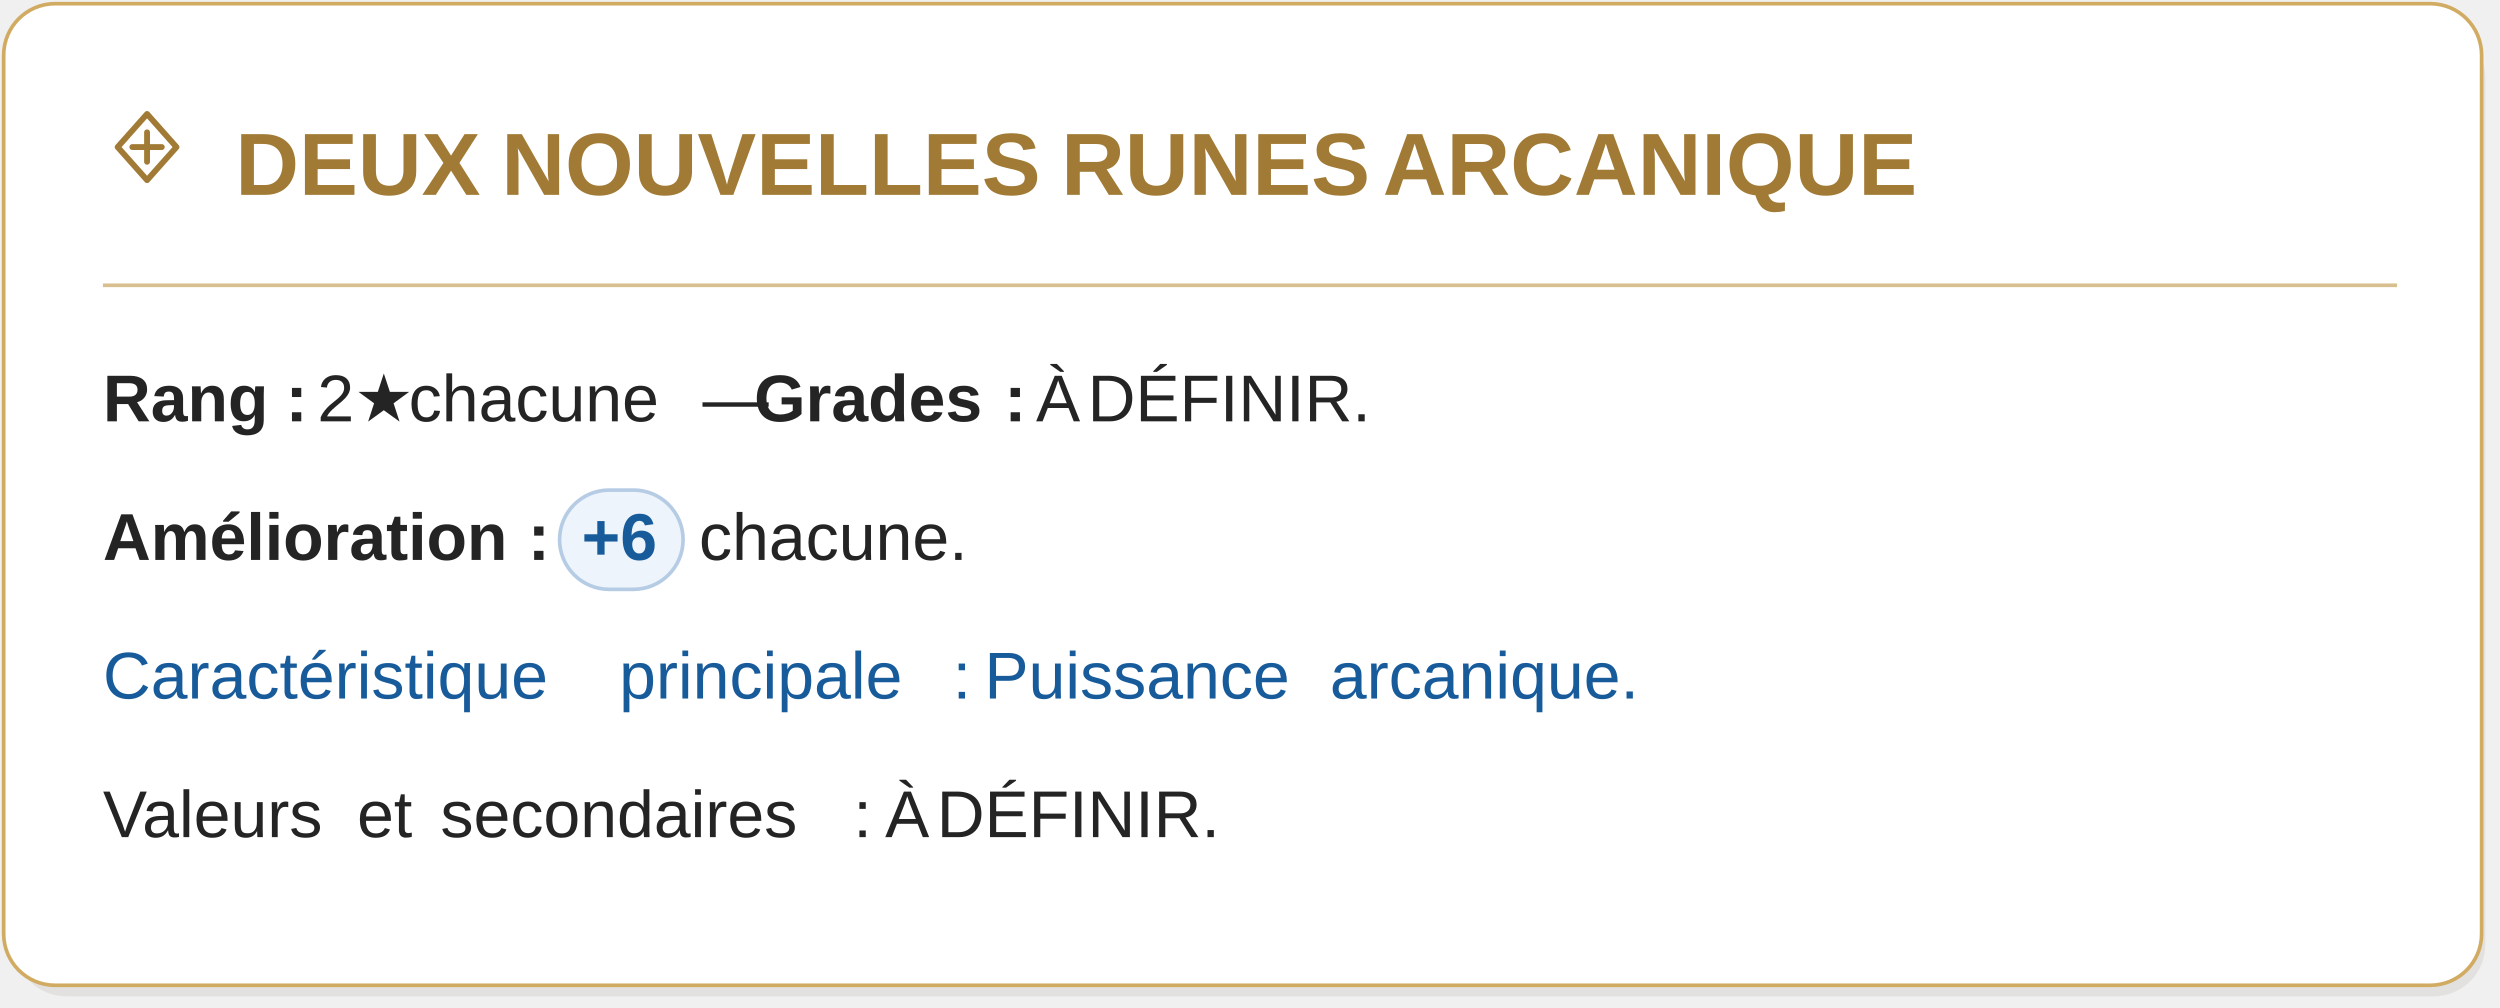
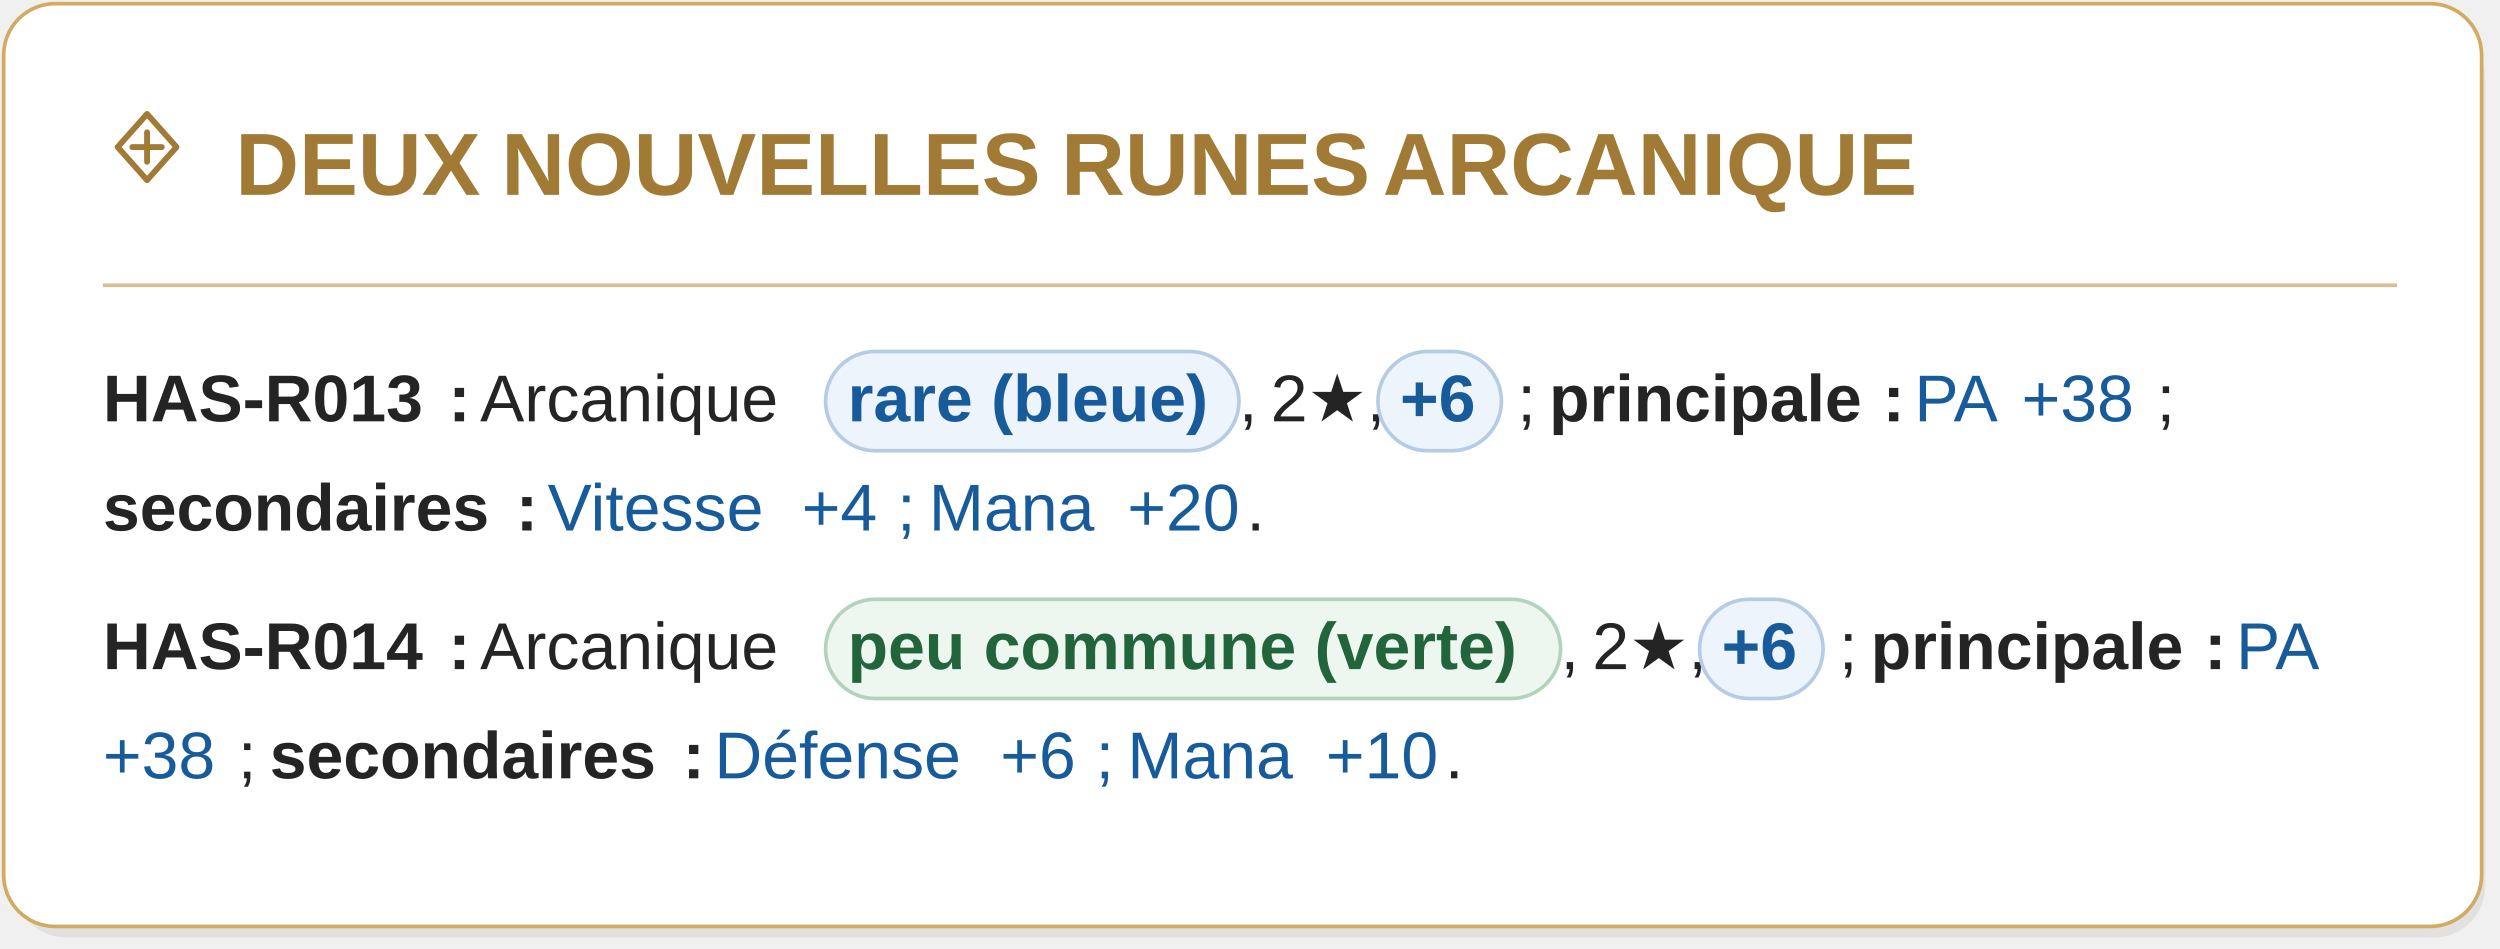
- <svg xmlns="http://www.w3.org/2000/svg" width="680" height="274" viewBox="0 0 680 274" font-family="Arial, sans-serif">
-   <rect x="4" y="7" width="672" height="264" rx="14" fill="#483615" opacity="0.08" />
-   <rect x="1" y="1" width="674" height="267" rx="14" fill="#FFFFFF" stroke="#D1AB61" />
+ <svg xmlns="http://www.w3.org/2000/svg" width="680" height="258" viewBox="0 0 680 258" font-family="Arial, sans-serif">
+   <rect x="4" y="7" width="672" height="248" rx="14" fill="#483615" opacity="0.08" />
+   <rect x="1" y="1" width="674" height="251" rx="14" fill="#FFFFFF" stroke="#D1AB61" />
  <g transform="translate(28 28)" fill="none" stroke="#A17B35" stroke-width="1.6" stroke-linecap="round" stroke-linejoin="round">
    <path d="m12 3 8 9-8 9-8-9Z M8 12h8 M12 8v8" />
  </g>
  <text x="64.00" y="53.00" font-size="24" font-weight="700" fill="#A17B35" textLength="66.96" lengthAdjust="spacingAndGlyphs" xml:space="preserve">DEUX</text>
  <text x="130.96" y="53.00" font-size="24" font-weight="700" fill="#A17B35" textLength="5.40" lengthAdjust="spacingAndGlyphs" xml:space="preserve"> </text>
  <text x="136.36" y="53.00" font-size="24" font-weight="700" fill="#A17B35" textLength="146.88" lengthAdjust="spacingAndGlyphs" xml:space="preserve">NOUVELLES</text>
  <text x="283.24" y="53.00" font-size="24" font-weight="700" fill="#A17B35" textLength="5.40" lengthAdjust="spacingAndGlyphs" xml:space="preserve"> </text>
  <text x="288.64" y="53.00" font-size="24" font-weight="700" fill="#A17B35" textLength="82.08" lengthAdjust="spacingAndGlyphs" xml:space="preserve">RUNES</text>
  <text x="370.72" y="53.00" font-size="24" font-weight="700" fill="#A17B35" textLength="5.40" lengthAdjust="spacingAndGlyphs" xml:space="preserve"> </text>
  <text x="376.12" y="53.00" font-size="24" font-weight="700" fill="#A17B35" textLength="143.64" lengthAdjust="spacingAndGlyphs" xml:space="preserve">ARCANIQUE</text>
  <path d="M28 77.6h624" stroke="#D8BF8F" />
-   <text x="28.00" y="114.60" font-size="18" font-weight="700" fill="#242424" textLength="45.36" lengthAdjust="spacingAndGlyphs" xml:space="preserve">Rang</text>
-   <text x="73.36" y="114.60" font-size="18" font-weight="700" fill="#242424" textLength="4.32" lengthAdjust="spacingAndGlyphs" xml:space="preserve"> </text>
-   <text x="77.68" y="114.60" font-size="18" font-weight="700" fill="#242424" textLength="4.32" lengthAdjust="spacingAndGlyphs" xml:space="preserve">:</text>
-   <text x="82.00" y="114.60" font-size="18" font-weight="400" fill="#242424" textLength="4.32" lengthAdjust="spacingAndGlyphs" xml:space="preserve"> </text>
-   <text x="86.32" y="114.60" font-size="18" font-weight="400" fill="#242424" textLength="20.52" lengthAdjust="spacingAndGlyphs" xml:space="preserve">2★</text>
-   <text x="106.84" y="114.60" font-size="18" font-weight="400" fill="#242424" textLength="4.32" lengthAdjust="spacingAndGlyphs" xml:space="preserve"> </text>
-   <text x="111.16" y="114.60" font-size="18" font-weight="400" fill="#242424" textLength="75.60" lengthAdjust="spacingAndGlyphs" xml:space="preserve">chacune</text>
-   <text x="186.76" y="114.60" font-size="18" font-weight="400" fill="#242424" textLength="4.32" lengthAdjust="spacingAndGlyphs" xml:space="preserve"> </text>
-   <text x="191.08" y="114.60" font-size="18" font-weight="400" fill="#242424" textLength="9.72" lengthAdjust="spacingAndGlyphs" xml:space="preserve">—</text>
-   <text x="200.80" y="114.60" font-size="18" font-weight="400" fill="#242424" textLength="4.32" lengthAdjust="spacingAndGlyphs" xml:space="preserve"> </text>
-   <text x="205.12" y="114.60" font-size="18" font-weight="700" fill="#242424" textLength="63.72" lengthAdjust="spacingAndGlyphs" xml:space="preserve">Grades</text>
-   <text x="268.84" y="114.60" font-size="18" font-weight="700" fill="#242424" textLength="4.32" lengthAdjust="spacingAndGlyphs" xml:space="preserve"> </text>
-   <text x="273.16" y="114.60" font-size="18" font-weight="700" fill="#242424" textLength="4.32" lengthAdjust="spacingAndGlyphs" xml:space="preserve">:</text>
-   <text x="277.48" y="114.60" font-size="18" font-weight="400" fill="#242424" textLength="4.32" lengthAdjust="spacingAndGlyphs" xml:space="preserve"> </text>
-   <text x="281.80" y="114.60" font-size="18" font-weight="400" fill="#242424" textLength="9.72" lengthAdjust="spacingAndGlyphs" xml:space="preserve">À</text>
-   <text x="291.52" y="114.60" font-size="18" font-weight="400" fill="#242424" textLength="4.32" lengthAdjust="spacingAndGlyphs" xml:space="preserve"> </text>
-   <text x="295.84" y="114.60" font-size="18" font-weight="400" fill="#242424" textLength="76.68" lengthAdjust="spacingAndGlyphs" xml:space="preserve">DÉFINIR.</text>
-   <text x="28.00" y="152.30" font-size="18" font-weight="700" fill="#242424" textLength="111.24" lengthAdjust="spacingAndGlyphs" xml:space="preserve">Amélioration</text>
-   <text x="139.24" y="152.30" font-size="18" font-weight="700" fill="#242424" textLength="4.32" lengthAdjust="spacingAndGlyphs" xml:space="preserve"> </text>
-   <text x="143.56" y="152.30" font-size="18" font-weight="700" fill="#242424" textLength="4.32" lengthAdjust="spacingAndGlyphs" xml:space="preserve">:</text>
-   <text x="147.88" y="152.30" font-size="18" font-weight="400" fill="#242424" textLength="4.32" lengthAdjust="spacingAndGlyphs" xml:space="preserve"> </text>
-   <rect x="152.20" y="133.30" width="33.60" height="27" rx="13.5" fill="#edf4fc" stroke="#b6cce5" />
-   <text x="158.20" y="152.30" font-size="18" font-weight="700" fill="#175b9b" textLength="21.60" lengthAdjust="spacingAndGlyphs" xml:space="preserve">+6</text>
-   <text x="185.80" y="152.30" font-size="18" font-weight="400" fill="#242424" textLength="4.32" lengthAdjust="spacingAndGlyphs" xml:space="preserve"> </text>
-   <text x="190.12" y="152.30" font-size="18" font-weight="400" fill="#242424" textLength="79.92" lengthAdjust="spacingAndGlyphs" xml:space="preserve">chacune.</text>
-   <text x="28.00" y="190.00" font-size="18" font-weight="400" fill="#175b9b" textLength="136.08" lengthAdjust="spacingAndGlyphs" xml:space="preserve">Caractéristique</text>
-   <text x="164.08" y="190.00" font-size="18" font-weight="400" fill="#175b9b" textLength="4.32" lengthAdjust="spacingAndGlyphs" xml:space="preserve"> </text>
-   <text x="168.40" y="190.00" font-size="18" font-weight="400" fill="#175b9b" textLength="86.40" lengthAdjust="spacingAndGlyphs" xml:space="preserve">principale</text>
-   <text x="254.80" y="190.00" font-size="18" font-weight="400" fill="#175b9b" textLength="4.32" lengthAdjust="spacingAndGlyphs" xml:space="preserve"> </text>
-   <text x="259.12" y="190.00" font-size="18" font-weight="400" fill="#175b9b" textLength="4.32" lengthAdjust="spacingAndGlyphs" xml:space="preserve">:</text>
-   <text x="263.44" y="190.00" font-size="18" font-weight="400" fill="#175b9b" textLength="4.32" lengthAdjust="spacingAndGlyphs" xml:space="preserve"> </text>
-   <text x="267.76" y="190.00" font-size="18" font-weight="400" fill="#175b9b" textLength="89.64" lengthAdjust="spacingAndGlyphs" xml:space="preserve">Puissance</text>
-   <text x="357.40" y="190.00" font-size="18" font-weight="400" fill="#175b9b" textLength="4.32" lengthAdjust="spacingAndGlyphs" xml:space="preserve"> </text>
-   <text x="361.72" y="190.00" font-size="18" font-weight="400" fill="#175b9b" textLength="91.80" lengthAdjust="spacingAndGlyphs" xml:space="preserve">arcanique.</text>
-   <text x="28.00" y="227.70" font-size="18" font-weight="400" fill="#242424" textLength="64.80" lengthAdjust="spacingAndGlyphs" xml:space="preserve">Valeurs</text>
-   <text x="92.80" y="227.70" font-size="18" font-weight="400" fill="#242424" textLength="4.32" lengthAdjust="spacingAndGlyphs" xml:space="preserve"> </text>
-   <text x="97.12" y="227.70" font-size="18" font-weight="400" fill="#242424" textLength="18.36" lengthAdjust="spacingAndGlyphs" xml:space="preserve">et</text>
-   <text x="115.48" y="227.70" font-size="18" font-weight="400" fill="#242424" textLength="4.32" lengthAdjust="spacingAndGlyphs" xml:space="preserve"> </text>
-   <text x="119.80" y="227.70" font-size="18" font-weight="400" fill="#242424" textLength="108.00" lengthAdjust="spacingAndGlyphs" xml:space="preserve">secondaires</text>
-   <text x="227.80" y="227.70" font-size="18" font-weight="400" fill="#242424" textLength="4.32" lengthAdjust="spacingAndGlyphs" xml:space="preserve"> </text>
-   <text x="232.12" y="227.70" font-size="18" font-weight="400" fill="#242424" textLength="4.32" lengthAdjust="spacingAndGlyphs" xml:space="preserve">:</text>
-   <text x="236.44" y="227.70" font-size="18" font-weight="400" fill="#242424" textLength="4.32" lengthAdjust="spacingAndGlyphs" xml:space="preserve"> </text>
-   <text x="240.76" y="227.70" font-size="18" font-weight="400" fill="#242424" textLength="9.72" lengthAdjust="spacingAndGlyphs" xml:space="preserve">À</text>
-   <text x="250.48" y="227.70" font-size="18" font-weight="400" fill="#242424" textLength="4.32" lengthAdjust="spacingAndGlyphs" xml:space="preserve"> </text>
-   <text x="254.80" y="227.70" font-size="18" font-weight="400" fill="#242424" textLength="76.68" lengthAdjust="spacingAndGlyphs" xml:space="preserve">DÉFINIR.</text>
+   <text x="28.00" y="114.60" font-size="18" font-weight="700" fill="#242424" textLength="89.64" lengthAdjust="spacingAndGlyphs" xml:space="preserve">HAS-R013</text>
+   <text x="117.64" y="114.60" font-size="18" font-weight="700" fill="#242424" textLength="4.32" lengthAdjust="spacingAndGlyphs" xml:space="preserve"> </text>
+   <text x="121.96" y="114.60" font-size="18" font-weight="700" fill="#242424" textLength="4.32" lengthAdjust="spacingAndGlyphs" xml:space="preserve">:</text>
+   <text x="126.28" y="114.60" font-size="18" font-weight="400" fill="#242424" textLength="4.32" lengthAdjust="spacingAndGlyphs" xml:space="preserve"> </text>
+   <text x="130.60" y="114.60" font-size="18" font-weight="400" fill="#242424" textLength="89.64" lengthAdjust="spacingAndGlyphs" xml:space="preserve">Arcanique</text>
+   <text x="220.24" y="114.60" font-size="18" font-weight="400" fill="#242424" textLength="4.32" lengthAdjust="spacingAndGlyphs" xml:space="preserve"> </text>
+   <rect x="224.56" y="95.60" width="112.44" height="27" rx="13.5" fill="#edf4fc" stroke="#b6cce5" />
+   <text x="230.56" y="114.60" font-size="18" font-weight="700" fill="#175b9b" textLength="100.44" lengthAdjust="spacingAndGlyphs" xml:space="preserve">rare (bleue)</text>
+   <text x="337.00" y="114.60" font-size="18" font-weight="400" fill="#242424" textLength="4.32" lengthAdjust="spacingAndGlyphs" xml:space="preserve">,</text>
+   <text x="341.32" y="114.60" font-size="18" font-weight="400" fill="#242424" textLength="4.32" lengthAdjust="spacingAndGlyphs" xml:space="preserve"> </text>
+   <text x="345.64" y="114.60" font-size="18" font-weight="400" fill="#242424" textLength="24.84" lengthAdjust="spacingAndGlyphs" xml:space="preserve">2★,</text>
+   <text x="370.48" y="114.60" font-size="18" font-weight="400" fill="#242424" textLength="4.32" lengthAdjust="spacingAndGlyphs" xml:space="preserve"> </text>
+   <rect x="374.80" y="95.60" width="33.60" height="27" rx="13.5" fill="#edf4fc" stroke="#b6cce5" />
+   <text x="380.80" y="114.60" font-size="18" font-weight="700" fill="#175b9b" textLength="21.60" lengthAdjust="spacingAndGlyphs" xml:space="preserve">+6</text>
+   <text x="408.40" y="114.60" font-size="18" font-weight="400" fill="#242424" textLength="4.32" lengthAdjust="spacingAndGlyphs" xml:space="preserve"> </text>
+   <text x="412.72" y="114.60" font-size="18" font-weight="400" fill="#242424" textLength="4.32" lengthAdjust="spacingAndGlyphs" xml:space="preserve">;</text>
+   <text x="417.04" y="114.60" font-size="18" font-weight="400" fill="#242424" textLength="4.32" lengthAdjust="spacingAndGlyphs" xml:space="preserve"> </text>
+   <text x="421.36" y="114.60" font-size="18" font-weight="700" fill="#242424" textLength="86.40" lengthAdjust="spacingAndGlyphs" xml:space="preserve">principale</text>
+   <text x="507.76" y="114.60" font-size="18" font-weight="700" fill="#242424" textLength="4.32" lengthAdjust="spacingAndGlyphs" xml:space="preserve"> </text>
+   <text x="512.08" y="114.60" font-size="18" font-weight="700" fill="#242424" textLength="4.32" lengthAdjust="spacingAndGlyphs" xml:space="preserve">:</text>
+   <text x="516.40" y="114.60" font-size="18" font-weight="400" fill="#242424" textLength="4.32" lengthAdjust="spacingAndGlyphs" xml:space="preserve"> </text>
+   <text x="520.72" y="114.60" font-size="18" font-weight="400" fill="#175b9b" textLength="24.84" lengthAdjust="spacingAndGlyphs" xml:space="preserve">PA</text>
+   <text x="545.56" y="114.60" font-size="18" font-weight="400" fill="#175b9b" textLength="4.32" lengthAdjust="spacingAndGlyphs" xml:space="preserve"> </text>
+   <text x="549.88" y="114.60" font-size="18" font-weight="400" fill="#175b9b" textLength="32.40" lengthAdjust="spacingAndGlyphs" xml:space="preserve">+38</text>
+   <text x="582.28" y="114.60" font-size="18" font-weight="400" fill="#242424" textLength="4.32" lengthAdjust="spacingAndGlyphs" xml:space="preserve"> </text>
+   <text x="586.60" y="114.60" font-size="18" font-weight="400" fill="#242424" textLength="4.32" lengthAdjust="spacingAndGlyphs" xml:space="preserve">;</text>
+   <text x="590.92" y="114.60" font-size="18" font-weight="400" fill="#242424" textLength="4.32" lengthAdjust="spacingAndGlyphs" xml:space="preserve"> </text>
+   <text x="28.00" y="144.30" font-size="18" font-weight="700" fill="#242424" textLength="108.00" lengthAdjust="spacingAndGlyphs" xml:space="preserve">secondaires</text>
+   <text x="136.00" y="144.30" font-size="18" font-weight="700" fill="#242424" textLength="4.32" lengthAdjust="spacingAndGlyphs" xml:space="preserve"> </text>
+   <text x="140.32" y="144.30" font-size="18" font-weight="700" fill="#242424" textLength="4.32" lengthAdjust="spacingAndGlyphs" xml:space="preserve">:</text>
+   <text x="144.64" y="144.30" font-size="18" font-weight="400" fill="#242424" textLength="4.32" lengthAdjust="spacingAndGlyphs" xml:space="preserve"> </text>
+   <text x="148.96" y="144.30" font-size="18" font-weight="400" fill="#175b9b" textLength="64.80" lengthAdjust="spacingAndGlyphs" xml:space="preserve">Vitesse</text>
+   <text x="213.76" y="144.30" font-size="18" font-weight="400" fill="#175b9b" textLength="4.32" lengthAdjust="spacingAndGlyphs" xml:space="preserve"> </text>
+   <text x="218.08" y="144.30" font-size="18" font-weight="400" fill="#175b9b" textLength="21.60" lengthAdjust="spacingAndGlyphs" xml:space="preserve">+4</text>
+   <text x="239.68" y="144.30" font-size="18" font-weight="400" fill="#175b9b" textLength="4.32" lengthAdjust="spacingAndGlyphs" xml:space="preserve"> </text>
+   <text x="244.00" y="144.30" font-size="18" font-weight="400" fill="#175b9b" textLength="4.32" lengthAdjust="spacingAndGlyphs" xml:space="preserve">;</text>
+   <text x="248.32" y="144.30" font-size="18" font-weight="400" fill="#175b9b" textLength="4.32" lengthAdjust="spacingAndGlyphs" xml:space="preserve"> </text>
+   <text x="252.64" y="144.30" font-size="18" font-weight="400" fill="#175b9b" textLength="49.68" lengthAdjust="spacingAndGlyphs" xml:space="preserve">Mana</text>
+   <text x="302.32" y="144.30" font-size="18" font-weight="400" fill="#175b9b" textLength="4.32" lengthAdjust="spacingAndGlyphs" xml:space="preserve"> </text>
+   <text x="306.64" y="144.30" font-size="18" font-weight="400" fill="#175b9b" textLength="32.40" lengthAdjust="spacingAndGlyphs" xml:space="preserve">+20</text>
+   <text x="339.04" y="144.30" font-size="18" font-weight="400" fill="#242424" textLength="4.32" lengthAdjust="spacingAndGlyphs" xml:space="preserve">.</text>
+   <text x="28.00" y="182.00" font-size="18" font-weight="700" fill="#242424" textLength="89.64" lengthAdjust="spacingAndGlyphs" xml:space="preserve">HAS-R014</text>
+   <text x="117.64" y="182.00" font-size="18" font-weight="700" fill="#242424" textLength="4.32" lengthAdjust="spacingAndGlyphs" xml:space="preserve"> </text>
+   <text x="121.96" y="182.00" font-size="18" font-weight="700" fill="#242424" textLength="4.32" lengthAdjust="spacingAndGlyphs" xml:space="preserve">:</text>
+   <text x="126.28" y="182.00" font-size="18" font-weight="400" fill="#242424" textLength="4.32" lengthAdjust="spacingAndGlyphs" xml:space="preserve"> </text>
+   <text x="130.60" y="182.00" font-size="18" font-weight="400" fill="#242424" textLength="89.64" lengthAdjust="spacingAndGlyphs" xml:space="preserve">Arcanique</text>
+   <text x="220.24" y="182.00" font-size="18" font-weight="400" fill="#242424" textLength="4.32" lengthAdjust="spacingAndGlyphs" xml:space="preserve"> </text>
+   <rect x="224.56" y="163.00" width="199.92" height="27" rx="13.5" fill="#edf7ef" stroke="#b3d3bd" />
+   <text x="230.56" y="182.00" font-size="18" font-weight="700" fill="#22643b" textLength="187.92" lengthAdjust="spacingAndGlyphs" xml:space="preserve">peu commune (verte)</text>
+   <text x="424.48" y="182.00" font-size="18" font-weight="400" fill="#242424" textLength="4.32" lengthAdjust="spacingAndGlyphs" xml:space="preserve">,</text>
+   <text x="428.80" y="182.00" font-size="18" font-weight="400" fill="#242424" textLength="4.32" lengthAdjust="spacingAndGlyphs" xml:space="preserve"> </text>
+   <text x="433.12" y="182.00" font-size="18" font-weight="400" fill="#242424" textLength="24.84" lengthAdjust="spacingAndGlyphs" xml:space="preserve">2★,</text>
+   <text x="457.96" y="182.00" font-size="18" font-weight="400" fill="#242424" textLength="4.32" lengthAdjust="spacingAndGlyphs" xml:space="preserve"> </text>
+   <rect x="462.28" y="163.00" width="33.60" height="27" rx="13.5" fill="#edf4fc" stroke="#b6cce5" />
+   <text x="468.28" y="182.00" font-size="18" font-weight="700" fill="#175b9b" textLength="21.60" lengthAdjust="spacingAndGlyphs" xml:space="preserve">+6</text>
+   <text x="495.88" y="182.00" font-size="18" font-weight="400" fill="#242424" textLength="4.32" lengthAdjust="spacingAndGlyphs" xml:space="preserve"> </text>
+   <text x="500.20" y="182.00" font-size="18" font-weight="400" fill="#242424" textLength="4.32" lengthAdjust="spacingAndGlyphs" xml:space="preserve">;</text>
+   <text x="504.52" y="182.00" font-size="18" font-weight="400" fill="#242424" textLength="4.32" lengthAdjust="spacingAndGlyphs" xml:space="preserve"> </text>
+   <text x="508.84" y="182.00" font-size="18" font-weight="700" fill="#242424" textLength="86.40" lengthAdjust="spacingAndGlyphs" xml:space="preserve">principale</text>
+   <text x="595.24" y="182.00" font-size="18" font-weight="700" fill="#242424" textLength="4.32" lengthAdjust="spacingAndGlyphs" xml:space="preserve"> </text>
+   <text x="599.56" y="182.00" font-size="18" font-weight="700" fill="#242424" textLength="4.32" lengthAdjust="spacingAndGlyphs" xml:space="preserve">:</text>
+   <text x="603.88" y="182.00" font-size="18" font-weight="400" fill="#242424" textLength="4.32" lengthAdjust="spacingAndGlyphs" xml:space="preserve"> </text>
+   <text x="608.20" y="182.00" font-size="18" font-weight="400" fill="#175b9b" textLength="24.84" lengthAdjust="spacingAndGlyphs" xml:space="preserve">PA</text>
+   <text x="633.04" y="182.00" font-size="18" font-weight="400" fill="#175b9b" textLength="4.32" lengthAdjust="spacingAndGlyphs" xml:space="preserve"> </text>
+   <text x="28.00" y="211.70" font-size="18" font-weight="400" fill="#175b9b" textLength="32.40" lengthAdjust="spacingAndGlyphs" xml:space="preserve">+38</text>
+   <text x="60.40" y="211.70" font-size="18" font-weight="400" fill="#242424" textLength="4.32" lengthAdjust="spacingAndGlyphs" xml:space="preserve"> </text>
+   <text x="64.72" y="211.70" font-size="18" font-weight="400" fill="#242424" textLength="4.32" lengthAdjust="spacingAndGlyphs" xml:space="preserve">;</text>
+   <text x="69.04" y="211.70" font-size="18" font-weight="400" fill="#242424" textLength="4.32" lengthAdjust="spacingAndGlyphs" xml:space="preserve"> </text>
+   <text x="73.36" y="211.70" font-size="18" font-weight="700" fill="#242424" textLength="108.00" lengthAdjust="spacingAndGlyphs" xml:space="preserve">secondaires</text>
+   <text x="181.36" y="211.70" font-size="18" font-weight="700" fill="#242424" textLength="4.32" lengthAdjust="spacingAndGlyphs" xml:space="preserve"> </text>
+   <text x="185.68" y="211.70" font-size="18" font-weight="700" fill="#242424" textLength="4.32" lengthAdjust="spacingAndGlyphs" xml:space="preserve">:</text>
+   <text x="190.00" y="211.70" font-size="18" font-weight="400" fill="#242424" textLength="4.32" lengthAdjust="spacingAndGlyphs" xml:space="preserve"> </text>
+   <text x="194.32" y="211.70" font-size="18" font-weight="400" fill="#175b9b" textLength="73.44" lengthAdjust="spacingAndGlyphs" xml:space="preserve">Défense</text>
+   <text x="267.76" y="211.70" font-size="18" font-weight="400" fill="#175b9b" textLength="4.32" lengthAdjust="spacingAndGlyphs" xml:space="preserve"> </text>
+   <text x="272.08" y="211.70" font-size="18" font-weight="400" fill="#175b9b" textLength="21.60" lengthAdjust="spacingAndGlyphs" xml:space="preserve">+6</text>
+   <text x="293.68" y="211.70" font-size="18" font-weight="400" fill="#175b9b" textLength="4.32" lengthAdjust="spacingAndGlyphs" xml:space="preserve"> </text>
+   <text x="298.00" y="211.70" font-size="18" font-weight="400" fill="#175b9b" textLength="4.32" lengthAdjust="spacingAndGlyphs" xml:space="preserve">;</text>
+   <text x="302.32" y="211.70" font-size="18" font-weight="400" fill="#175b9b" textLength="4.32" lengthAdjust="spacingAndGlyphs" xml:space="preserve"> </text>
+   <text x="306.64" y="211.70" font-size="18" font-weight="400" fill="#175b9b" textLength="49.68" lengthAdjust="spacingAndGlyphs" xml:space="preserve">Mana</text>
+   <text x="356.32" y="211.70" font-size="18" font-weight="400" fill="#175b9b" textLength="4.32" lengthAdjust="spacingAndGlyphs" xml:space="preserve"> </text>
+   <text x="360.64" y="211.70" font-size="18" font-weight="400" fill="#175b9b" textLength="32.40" lengthAdjust="spacingAndGlyphs" xml:space="preserve">+10</text>
+   <text x="393.04" y="211.70" font-size="18" font-weight="400" fill="#242424" textLength="4.32" lengthAdjust="spacingAndGlyphs" xml:space="preserve">.</text>
</svg>
